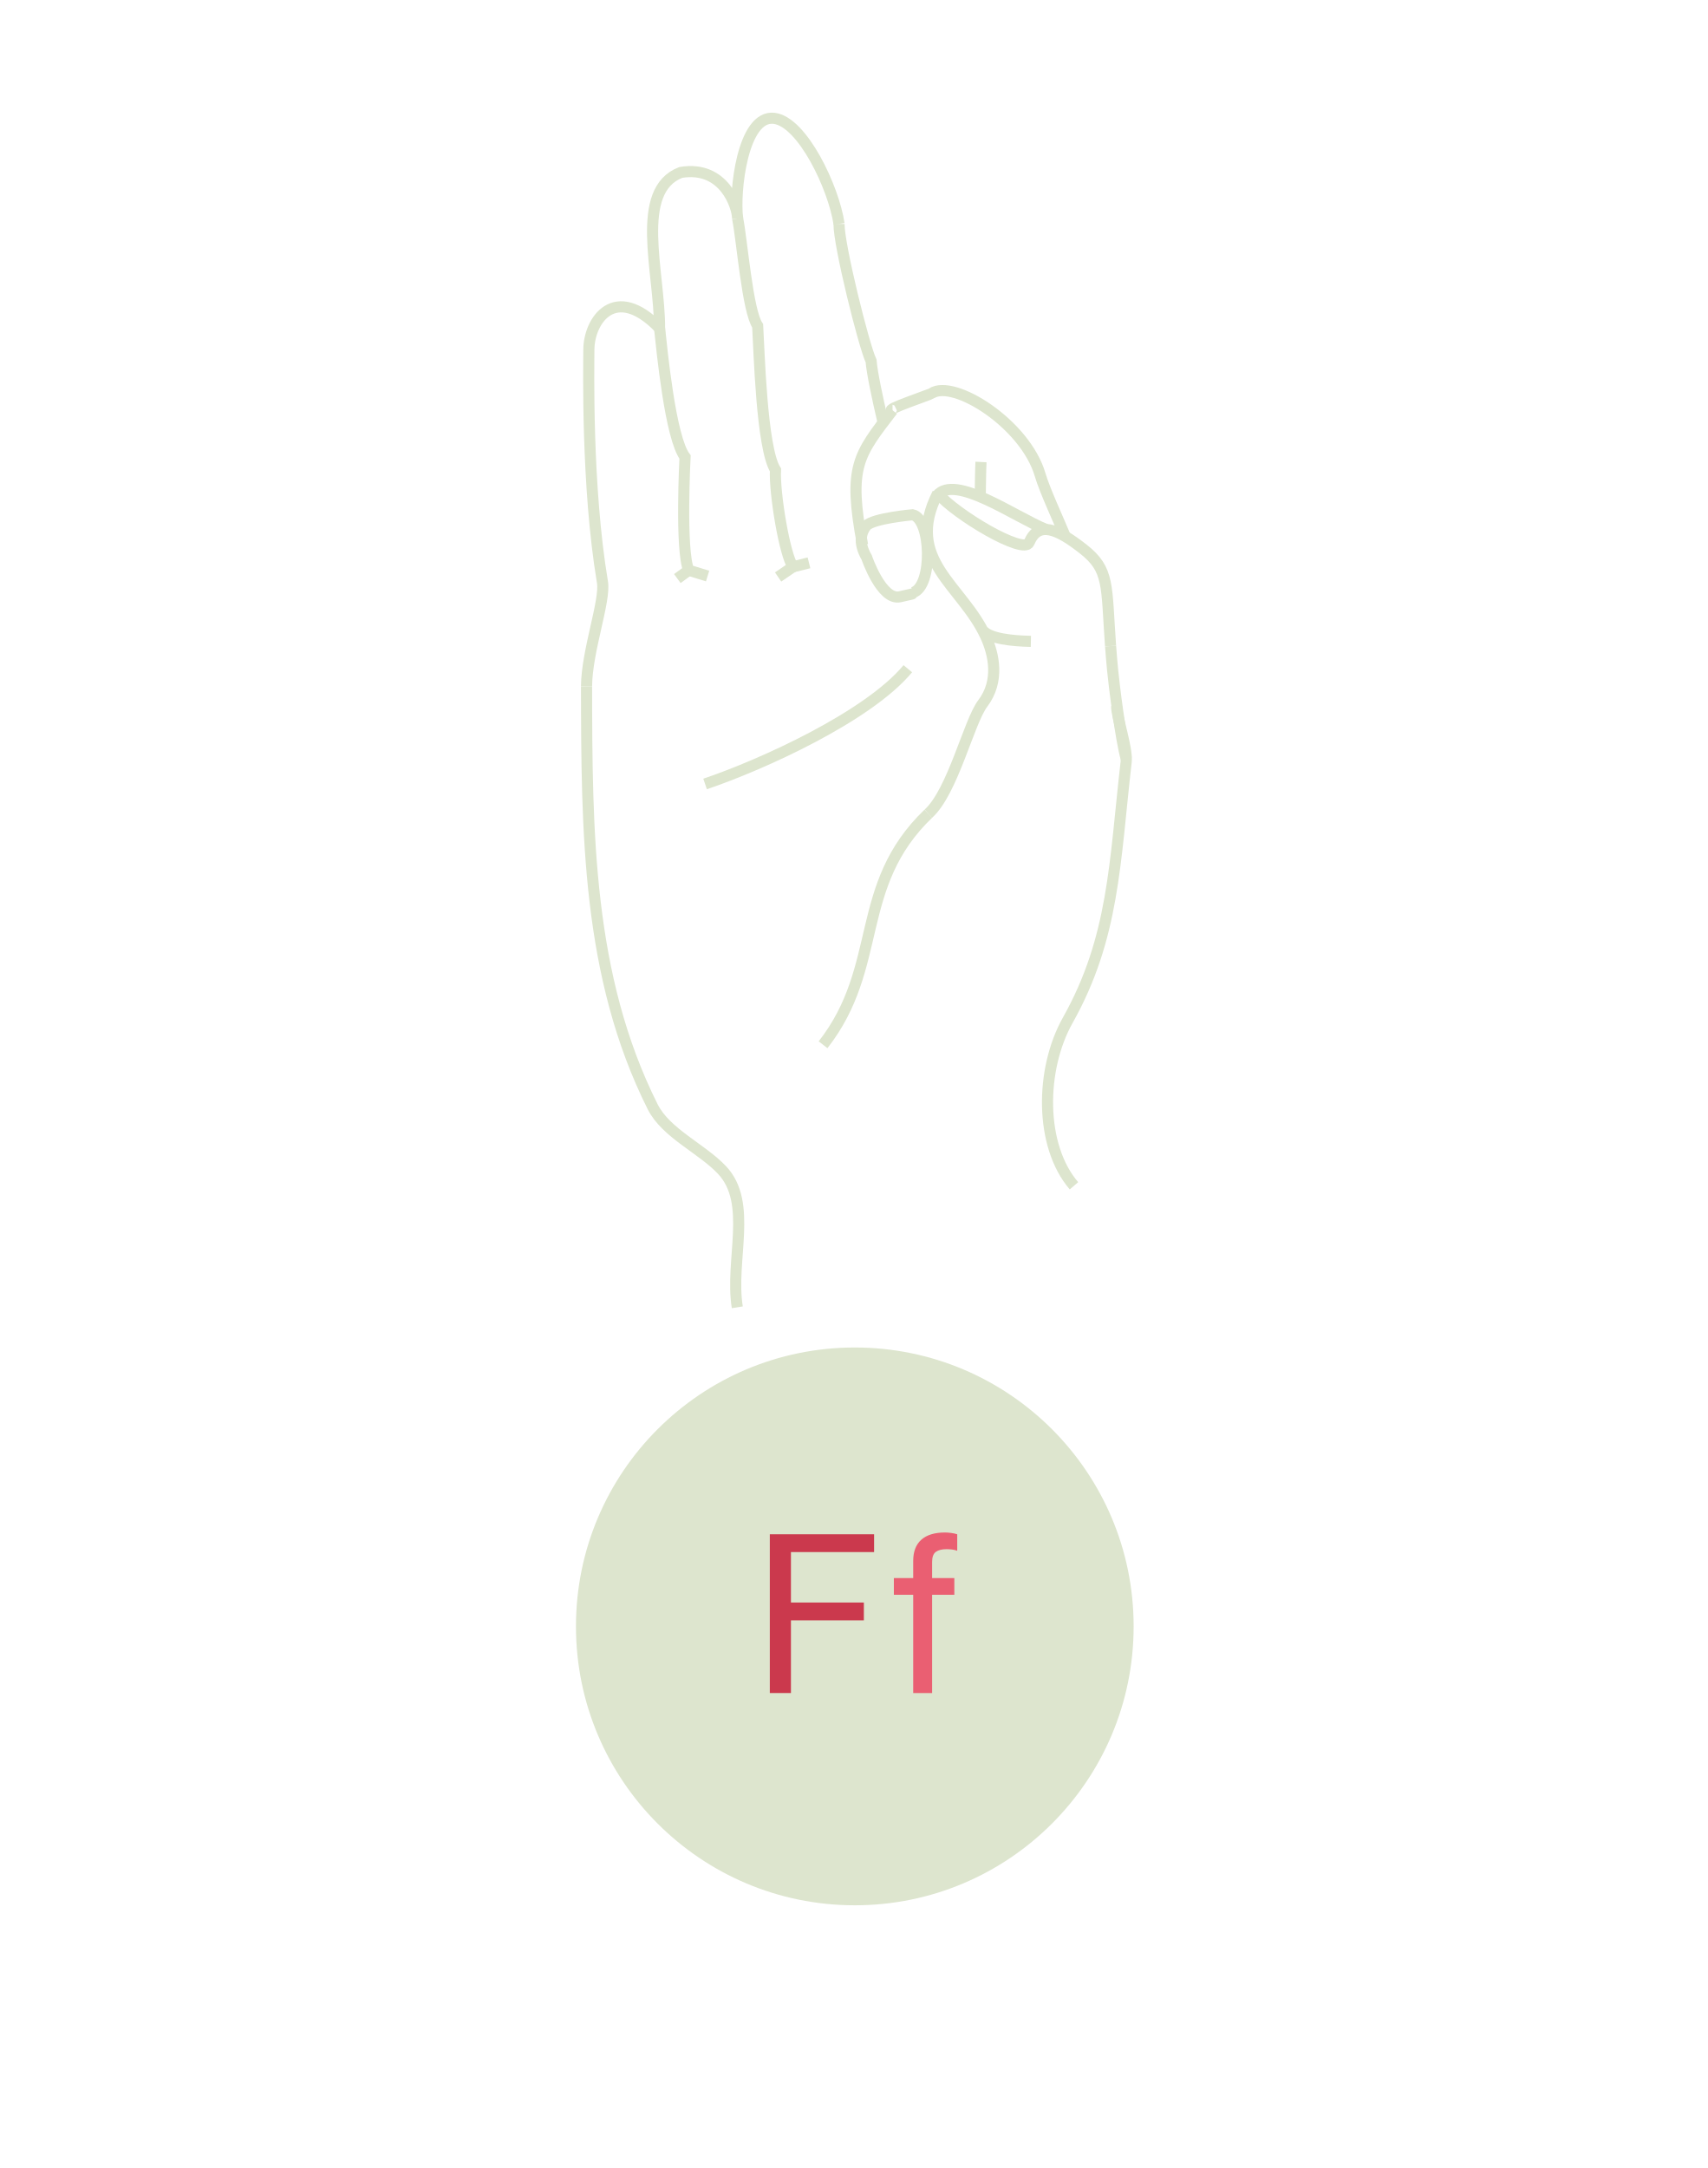
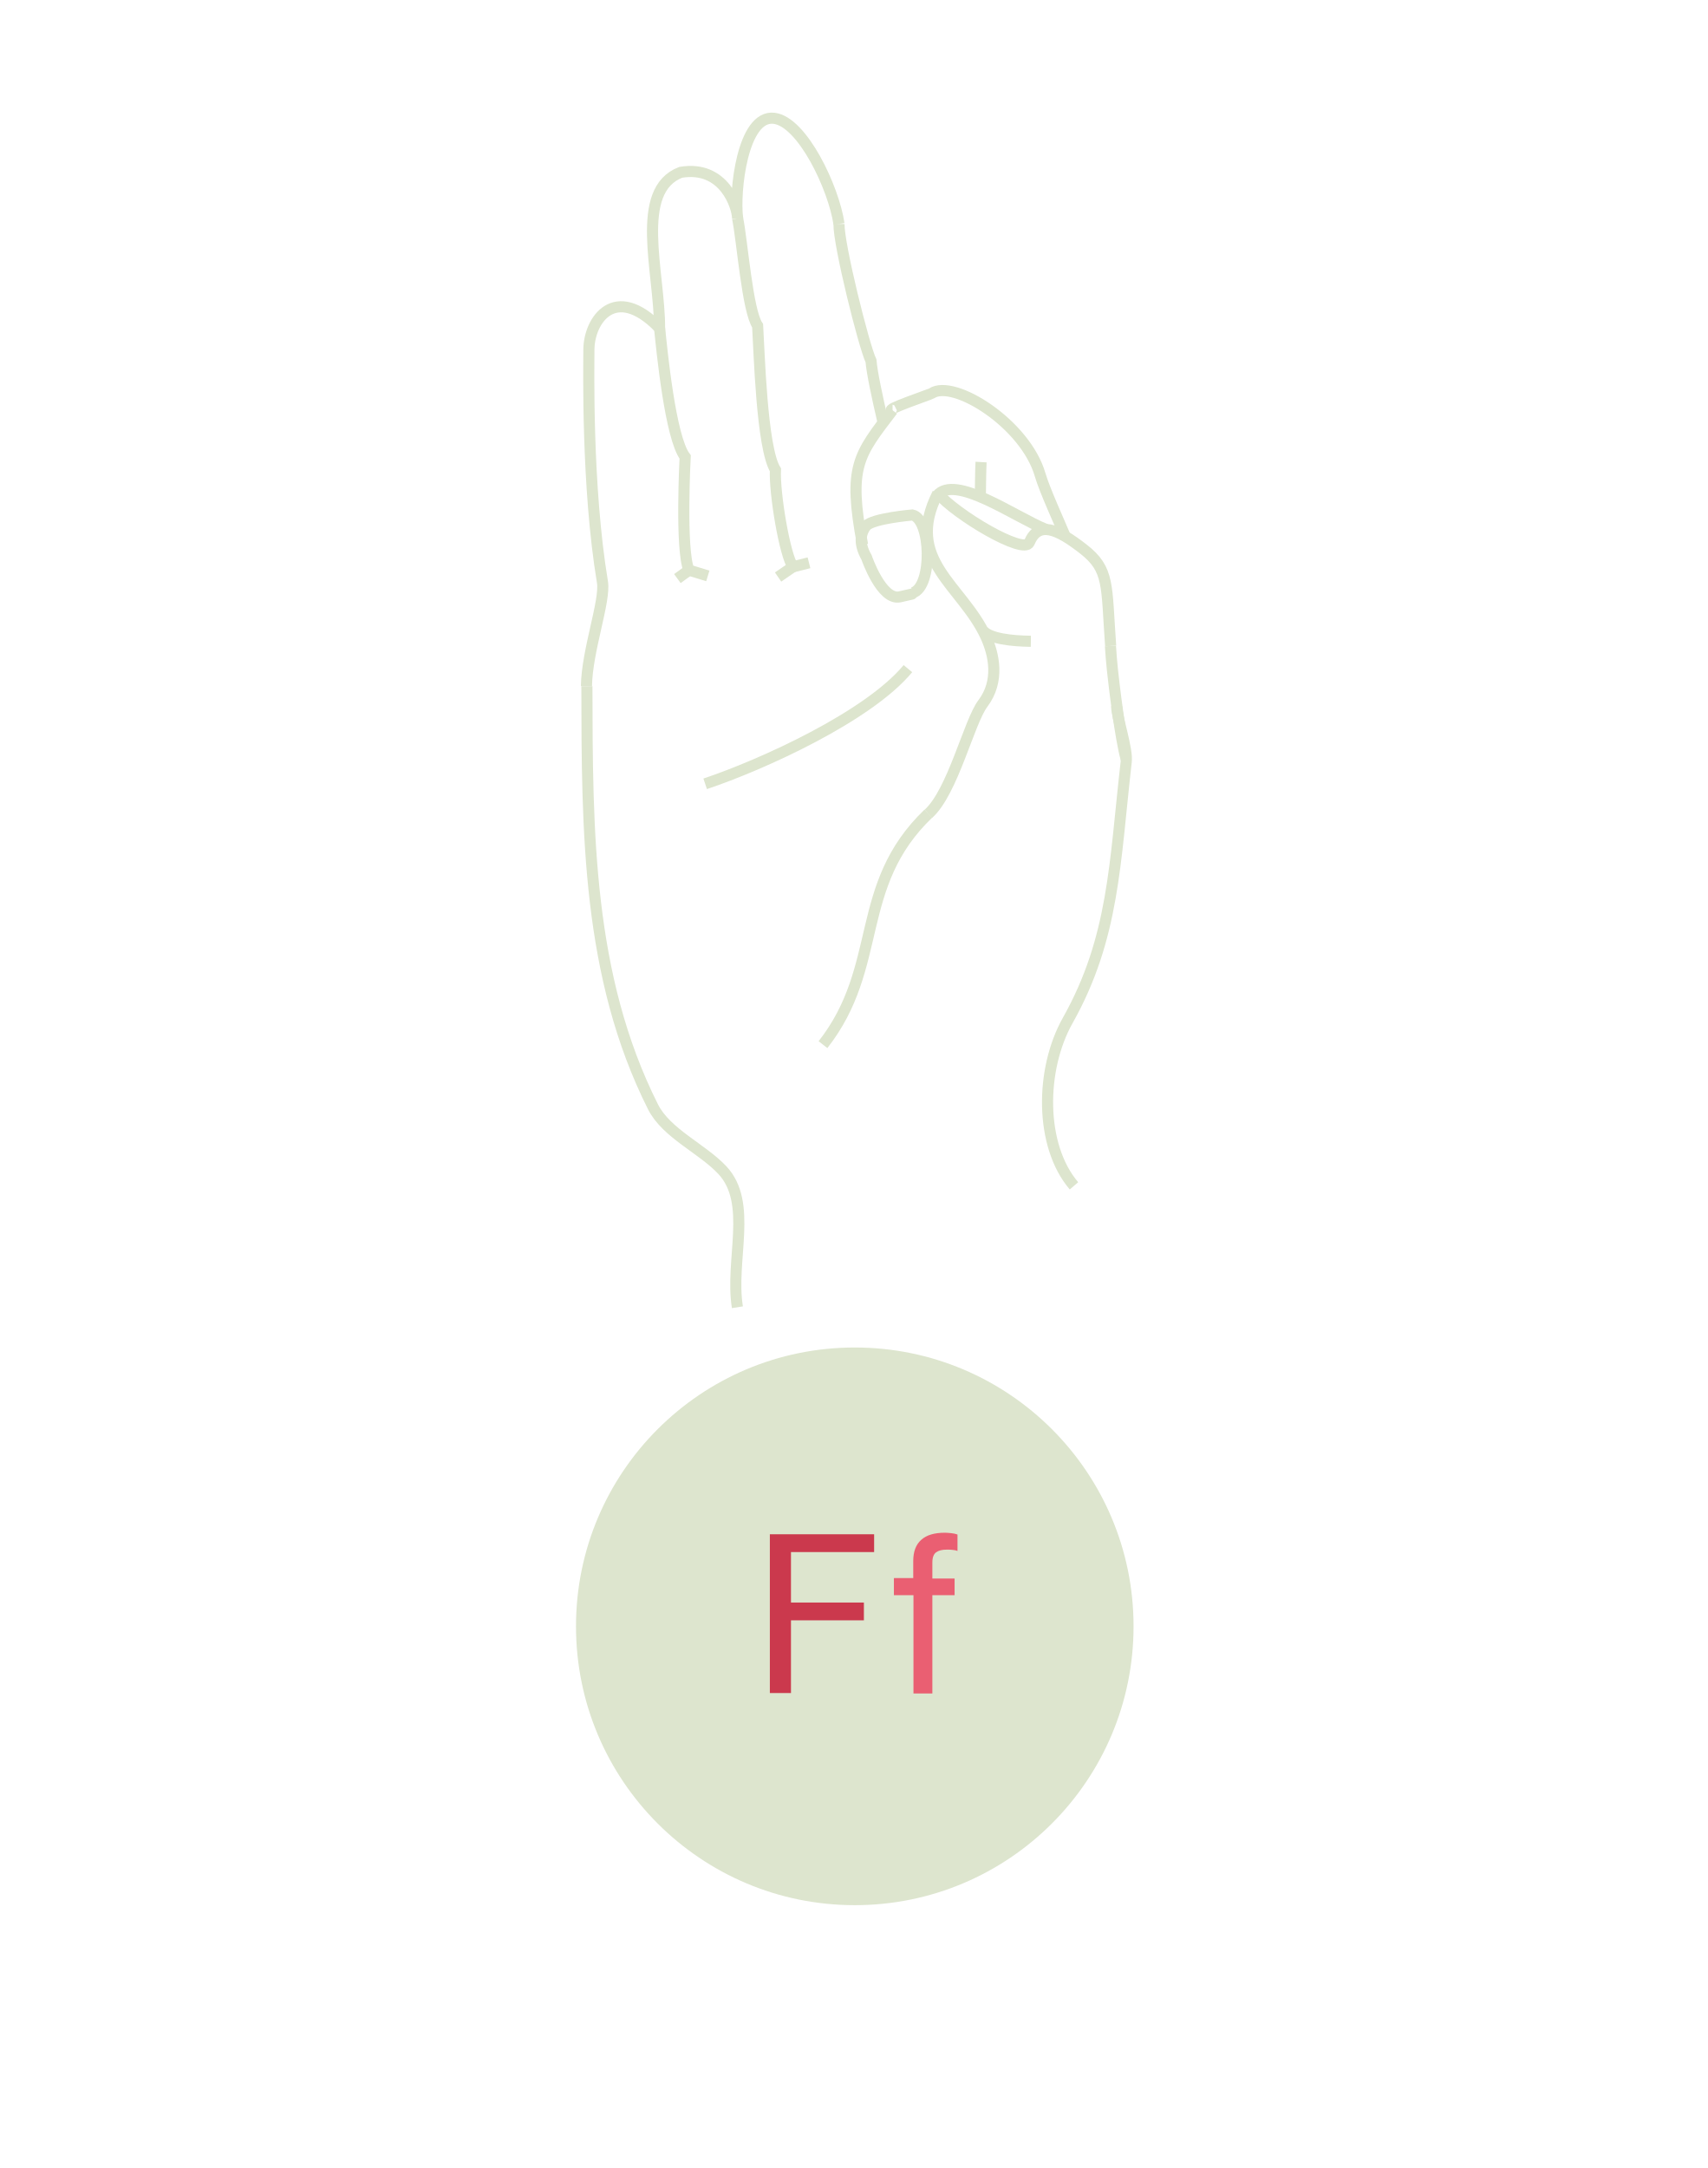
<svg xmlns="http://www.w3.org/2000/svg" version="1.1" viewBox="0 0 768 975" enable-background="new 0 0 768 975" xml:space="preserve">
-   <g id="circle">
-     <circle fill="#DDE5CE" cx="384.51" cy="731.426" r="125.426" />
-   </g>
-   <g id="ff">
-     <g>
-       <path fill="#CB394D" d="M393.184,689.998v8h-37.4v22.7h32.8v8h-32.8v32.7h-9.5v-71.4H393.184z" />
-       <path fill="#EA5F72" d="M402.083,717.198v-7.5h8.7v-7.7c0-4.199,1.215-7.383,3.649-9.55c2.433-2.165,5.983-3.25,10.65-3.25    c0.8,0,1.716,0.067,2.75,0.2c1.032,0.135,1.95,0.334,2.75,0.6v7.4c-0.734-0.266-1.534-0.45-2.4-0.55    c-0.867-0.101-1.667-0.15-2.399-0.15c-2.067,0-3.668,0.4-4.801,1.2c-1.134,0.8-1.699,2.334-1.699,4.6v7.2h10v7.5h-10v44.2h-8.5    v-44.2H402.083z" />
-     </g>
-   </g>
-   <g id="f">
-     <g>
-       <path fill="none" stroke="#DDE5CE" stroke-width="5" stroke-miterlimit="10" d="M401.493,184.527    c-4.278,0,16.946-7.082,17.562-7.618c9.847-6.605,42.167,13.727,48.836,36.65c2.06,7.064,8.749,21.378,11.587,28.366" />
-       <path fill="none" stroke="#DDE5CE" stroke-width="5" stroke-miterlimit="10" d="M502.273,317.569    c0.016,4.976,4.987,19.161,4.307,25.017c-5.21,45.396-5.395,79.05-26.298,116.286c-12.361,22.005-12.741,56.322,2.81,74.408" />
-       <path fill="none" stroke="#DDE5CE" stroke-width="5" stroke-miterlimit="10" d="M331.653,587.922    c-3.383-21.169,7.094-46.863-6.837-61.692c-9.065-9.675-25.241-16.55-31.231-28.499c-29.455-58.727-29.63-123.809-29.747-189.068" />
-       <path fill="none" stroke="#DDE5CE" stroke-width="5" stroke-miterlimit="10" d="M421.797,221.867    c-15.293,30.093,11.049,41.178,21.685,64.539c3.578,7.872,6.262,19.83-1.424,29.957c-6.241,8.22-13.473,39.664-24.464,49.57" />
-       <path fill="none" stroke="#DDE5CE" stroke-width="5" stroke-miterlimit="10" d="M506.645,341.394    c-2.569-8.8-5.613-34.278-6.167-40.061c-0.372-3.881-0.665-7.468-0.916-10.793" />
-       <path fill="none" stroke="#DDE5CE" stroke-width="5" stroke-miterlimit="10" d="M499.562,290.54    c-1.984-27.556-0.383-34.272-12.319-43.645c-11.753-9.221-20.202-12.695-24.323-2.888c-2.367,5.652-33.053-12.601-41.122-22.141" />
-       <path fill="none" stroke="#DDE5CE" stroke-width="5" stroke-miterlimit="10" d="M442.329,283.722    c3.032,3.456,12.835,4.55,21.387,4.709" />
-       <path fill="none" stroke="#DDE5CE" stroke-width="5" stroke-miterlimit="10" d="M417.594,365.933    c-33.89,32.489-19.823,68.714-47.362,103.919" />
-       <path fill="none" stroke="#DDE5CE" stroke-width="5" stroke-miterlimit="10" d="M408.357,300.736    c-17.805,21.47-65.549,43.177-91.195,51.829" />
-       <path fill="none" stroke="#DDE5CE" stroke-width="5" stroke-miterlimit="10" d="M470.451,238.079    C456.165,232.255,429.5,213,421.5,222.867" />
-       <path fill="none" stroke="#DDE5CE" stroke-width="5" stroke-miterlimit="10" d="M404.831,268.377    C404.831,268.377,417.137,265.573,404.831,268.377c-8.331,1.898-14.986-17.692-14.986-17.692    c-3.94-6.757-2.413-11.504-0.173-14.236c3.115-3.388,20.828-4.948,20.828-4.948c8.478,1.792,9.333,32.168,0.166,35.001" />
-       <path fill="none" stroke="#DDE5CE" stroke-width="5" stroke-miterlimit="10" d="M401.493,184.527    c-15.438,20.167-20.19,25.103-13.489,60.543" />
-       <path fill="none" stroke="#DDE5CE" stroke-width="5" stroke-miterlimit="10" d="M441.259,207.761    c-0.176,3.481-0.302,14.106-0.302,14.106" />
-       <path fill="none" stroke="#DDE5CE" stroke-width="5" stroke-miterlimit="10" d="M377.419,100.687    c-2.388-16.268-16.465-45.956-29.204-47.47c-14.18-1.687-17.999,33.012-16.413,45.02c-0.054-5.228-5.996-23.976-25.584-20.686    c-21.075,8.144-9.493,44.652-9.524,70.062c-20.181-20.774-31.81-3.396-31.811,9.733c-0.006,6.954-1.15,61.258,6.118,104.473    c1.403,8.391-7.043,30.913-7.163,46.843" />
-       <path fill="none" stroke="#DDE5CE" stroke-width="5" stroke-miterlimit="10" d="M377.419,100.687    c-0.176,9.239,11.112,54.646,14.415,61.646c0.403,5.182,2.859,16.789,5.381,27.514" />
-       <path fill="none" stroke="#DDE5CE" stroke-width="5" stroke-miterlimit="10" d="M331.803,98.237    c2.054,10.343,4.429,41.582,9.015,48.298c0.66,10.813,1.75,54.935,8.004,64.811c-0.534,10.456,4.164,38.43,7.908,43.557    l7.167-1.786" />
-       <line fill="none" stroke="#DDE5CE" stroke-width="5" stroke-miterlimit="10" x1="356.73" y1="254.903" x2="350.013" y2="259.483" />
-       <path fill="none" stroke="#DDE5CE" stroke-width="5" stroke-miterlimit="10" d="M296.694,147.613    c1.042,9.609,4.824,49.244,11.455,57.914c0,0-2.188,41.786,1.652,50.927l8.497,2.602" />
-       <line fill="none" stroke="#DDE5CE" stroke-width="5" stroke-miterlimit="10" x1="309.801" y1="256.454" x2="304.682" y2="260.194" />
-     </g>
-   </g>
+   <circle fill="#DDE5CE" cx="384.5" cy="731.4" r="125.4" />
+   <path fill="#CB394D" d="M393.2 690v8h-37.4v22.7h32.8v8h-32.8v32.7h-9.5v-71.4H393.2z" />
+   <path fill="#EA5F72" d="M402.1 717.2v-7.5h8.7v-7.7c0-4.2 1.2-7.4 3.6-9.5 2.4-2.2 6-3.2 10.7-3.2 0.8 0 1.7 0.1 2.8 0.2 1 0.1 2 0.3 2.8 0.6v7.4c-0.7-0.3-1.5-0.4-2.4-0.5 -0.9-0.1-1.7-0.1-2.4-0.1 -2.1 0-3.7 0.4-4.8 1.2 -1.1 0.8-1.7 2.3-1.7 4.6v7.2h10v7.5h-10v44.2h-8.5v-44.2H402.1z" />
+   <path fill="none" stroke="#DDE5CE" stroke-width="5" stroke-miterlimit="10" d="M401.5 184.5c-4.3 0 16.9-7.1 17.6-7.6 9.8-6.6 42.2 13.7 48.8 36.7 2.1 7.1 8.7 21.4 11.6 28.4" />
+   <path fill="none" stroke="#DDE5CE" stroke-width="5" stroke-miterlimit="10" d="M502.3 317.6c0 5 5 19.2 4.3 25 -5.2 45.4-5.4 79.1-26.3 116.3 -12.4 22-12.7 56.3 2.8 74.4" />
+   <path fill="none" stroke="#DDE5CE" stroke-width="5" stroke-miterlimit="10" d="M331.7 587.9c-3.4-21.2 7.1-46.9-6.8-61.7 -9.1-9.7-25.2-16.5-31.2-28.5 -29.5-58.7-29.6-123.8-29.7-189.1" />
+   <path fill="none" stroke="#DDE5CE" stroke-width="5" stroke-miterlimit="10" d="M421.8 221.9c-15.3 30.1 11 41.2 21.7 64.5 3.6 7.9 6.3 19.8-1.4 30 -6.2 8.2-13.5 39.7-24.5 49.6" />
+   <path fill="none" stroke="#DDE5CE" stroke-width="5" stroke-miterlimit="10" d="M506.6 341.4c-2.6-8.8-5.6-34.3-6.2-40.1 -0.4-3.9-0.7-7.5-0.9-10.8" />
+   <path fill="none" stroke="#DDE5CE" stroke-width="5" stroke-miterlimit="10" d="M499.6 290.5c-2-27.6-0.4-34.3-12.3-43.6 -11.8-9.2-20.2-12.7-24.3-2.9 -2.4 5.7-33.1-12.6-41.1-22.1" />
+   <path fill="none" stroke="#DDE5CE" stroke-width="5" stroke-miterlimit="10" d="M442.3 283.7c3 3.5 12.8 4.6 21.4 4.7" />
+   <path fill="none" stroke="#DDE5CE" stroke-width="5" stroke-miterlimit="10" d="M417.6 365.9c-33.9 32.5-19.8 68.7-47.4 103.9" />
+   <path fill="none" stroke="#DDE5CE" stroke-width="5" stroke-miterlimit="10" d="M408.4 300.7c-17.8 21.5-65.5 43.2-91.2 51.8" />
+   <path fill="none" stroke="#DDE5CE" stroke-width="5" stroke-miterlimit="10" d="M470.5 238.1C456.2 232.3 429.5 213 421.5 222.9" />
+   <path fill="none" stroke="#DDE5CE" stroke-width="5" stroke-miterlimit="10" d="M404.8 268.4C404.8 268.4 417.1 265.6 404.8 268.4c-8.3 1.9-15-17.7-15-17.7 -3.9-6.8-2.4-11.5-0.2-14.2 3.1-3.4 20.8-4.9 20.8-4.9 8.5 1.8 9.3 32.2 0.2 35" />
+   <path fill="none" stroke="#DDE5CE" stroke-width="5" stroke-miterlimit="10" d="M401.5 184.5c-15.4 20.2-20.2 25.1-13.5 60.5" />
+   <path fill="none" stroke="#DDE5CE" stroke-width="5" stroke-miterlimit="10" d="M441.3 207.8c-0.2 3.5-0.3 14.1-0.3 14.1" />
+   <path fill="none" stroke="#DDE5CE" stroke-width="5" stroke-miterlimit="10" d="M377.4 100.7c-2.4-16.3-16.5-46-29.2-47.5 -14.2-1.7-18 33-16.4 45 -0.1-5.2-6-24-25.6-20.7 -21.1 8.1-9.5 44.7-9.5 70.1 -20.2-20.8-31.8-3.4-31.8 9.7 0 7-1.1 61.3 6.1 104.5 1.4 8.4-7 30.9-7.2 46.8" />
+   <path fill="none" stroke="#DDE5CE" stroke-width="5" stroke-miterlimit="10" d="M377.4 100.7c-0.2 9.2 11.1 54.6 14.4 61.6 0.4 5.2 2.9 16.8 5.4 27.5" />
+   <path fill="none" stroke="#DDE5CE" stroke-width="5" stroke-miterlimit="10" d="M331.8 98.2c2.1 10.3 4.4 41.6 9 48.3 0.7 10.8 1.8 54.9 8 64.8 -0.5 10.5 4.2 38.4 7.9 43.6l7.2-1.8" />
+   <line fill="none" stroke="#DDE5CE" stroke-width="5" stroke-miterlimit="10" x1="356.7" y1="254.9" x2="350" y2="259.5" />
+   <path fill="none" stroke="#DDE5CE" stroke-width="5" stroke-miterlimit="10" d="M296.7 147.6c1 9.6 4.8 49.2 11.5 57.9 0 0-2.2 41.8 1.7 50.9l8.5 2.6" />
+   <line fill="none" stroke="#DDE5CE" stroke-width="5" stroke-miterlimit="10" x1="309.8" y1="256.5" x2="304.7" y2="260.2" />
</svg>
